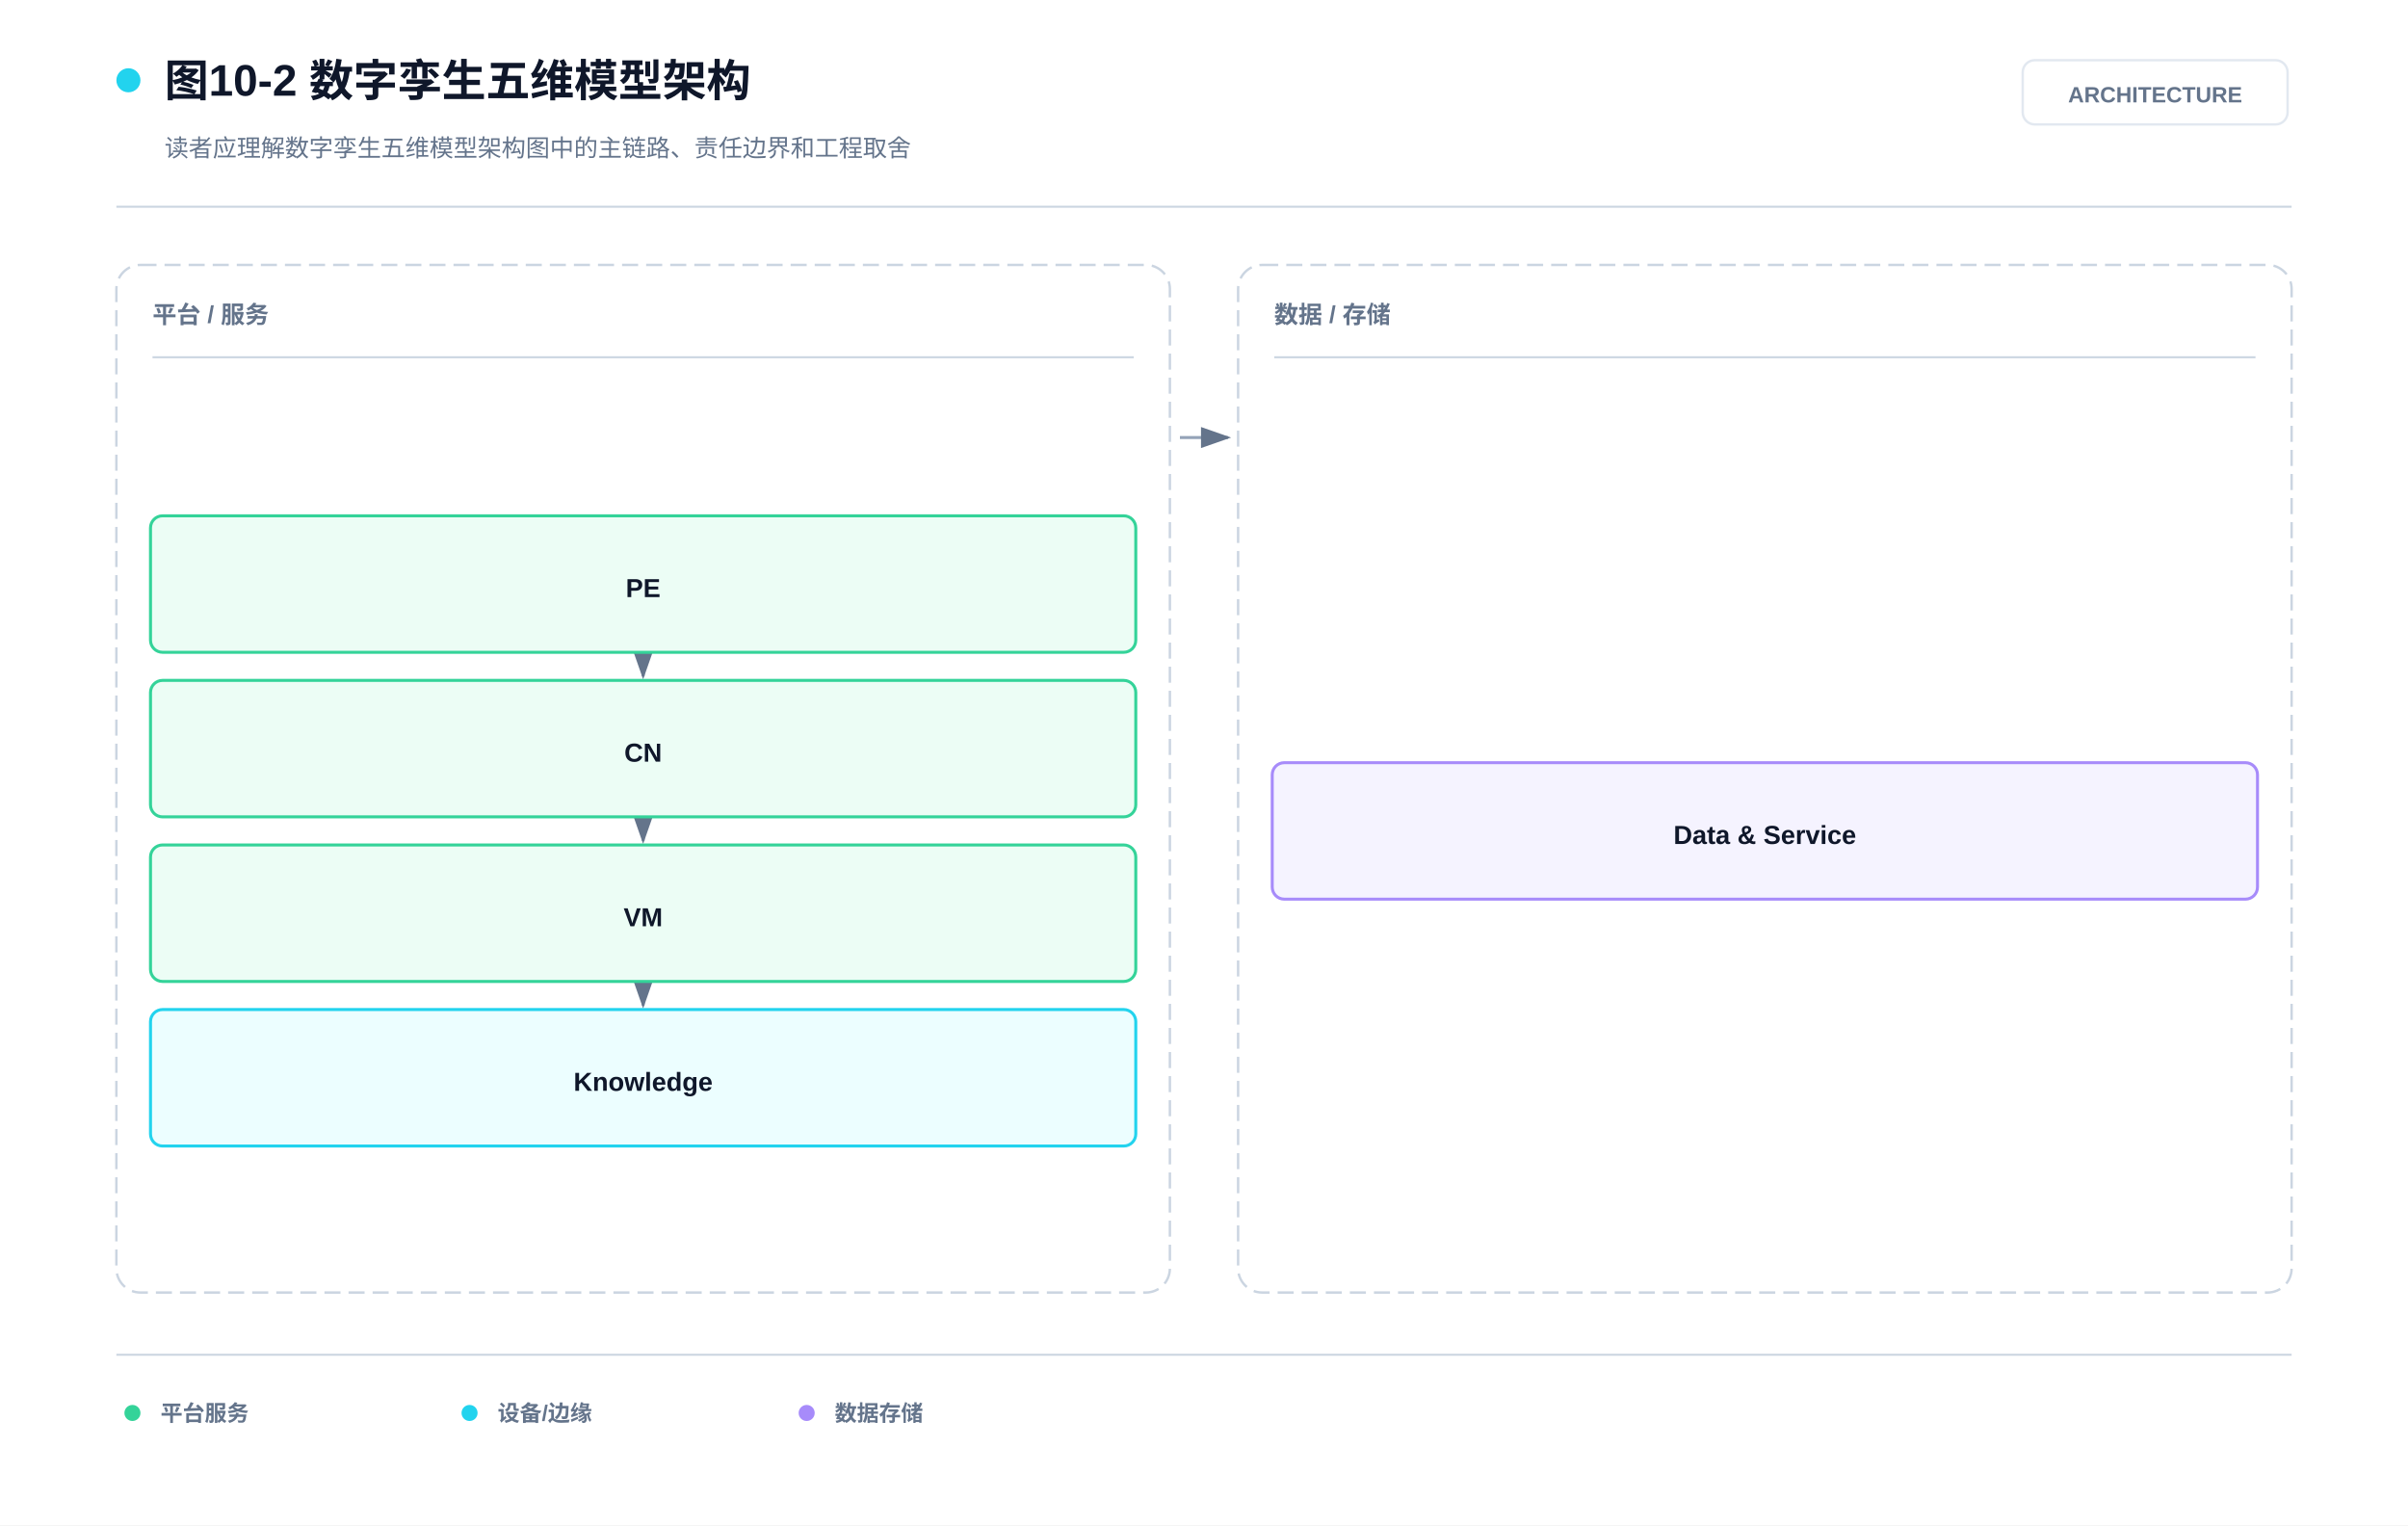
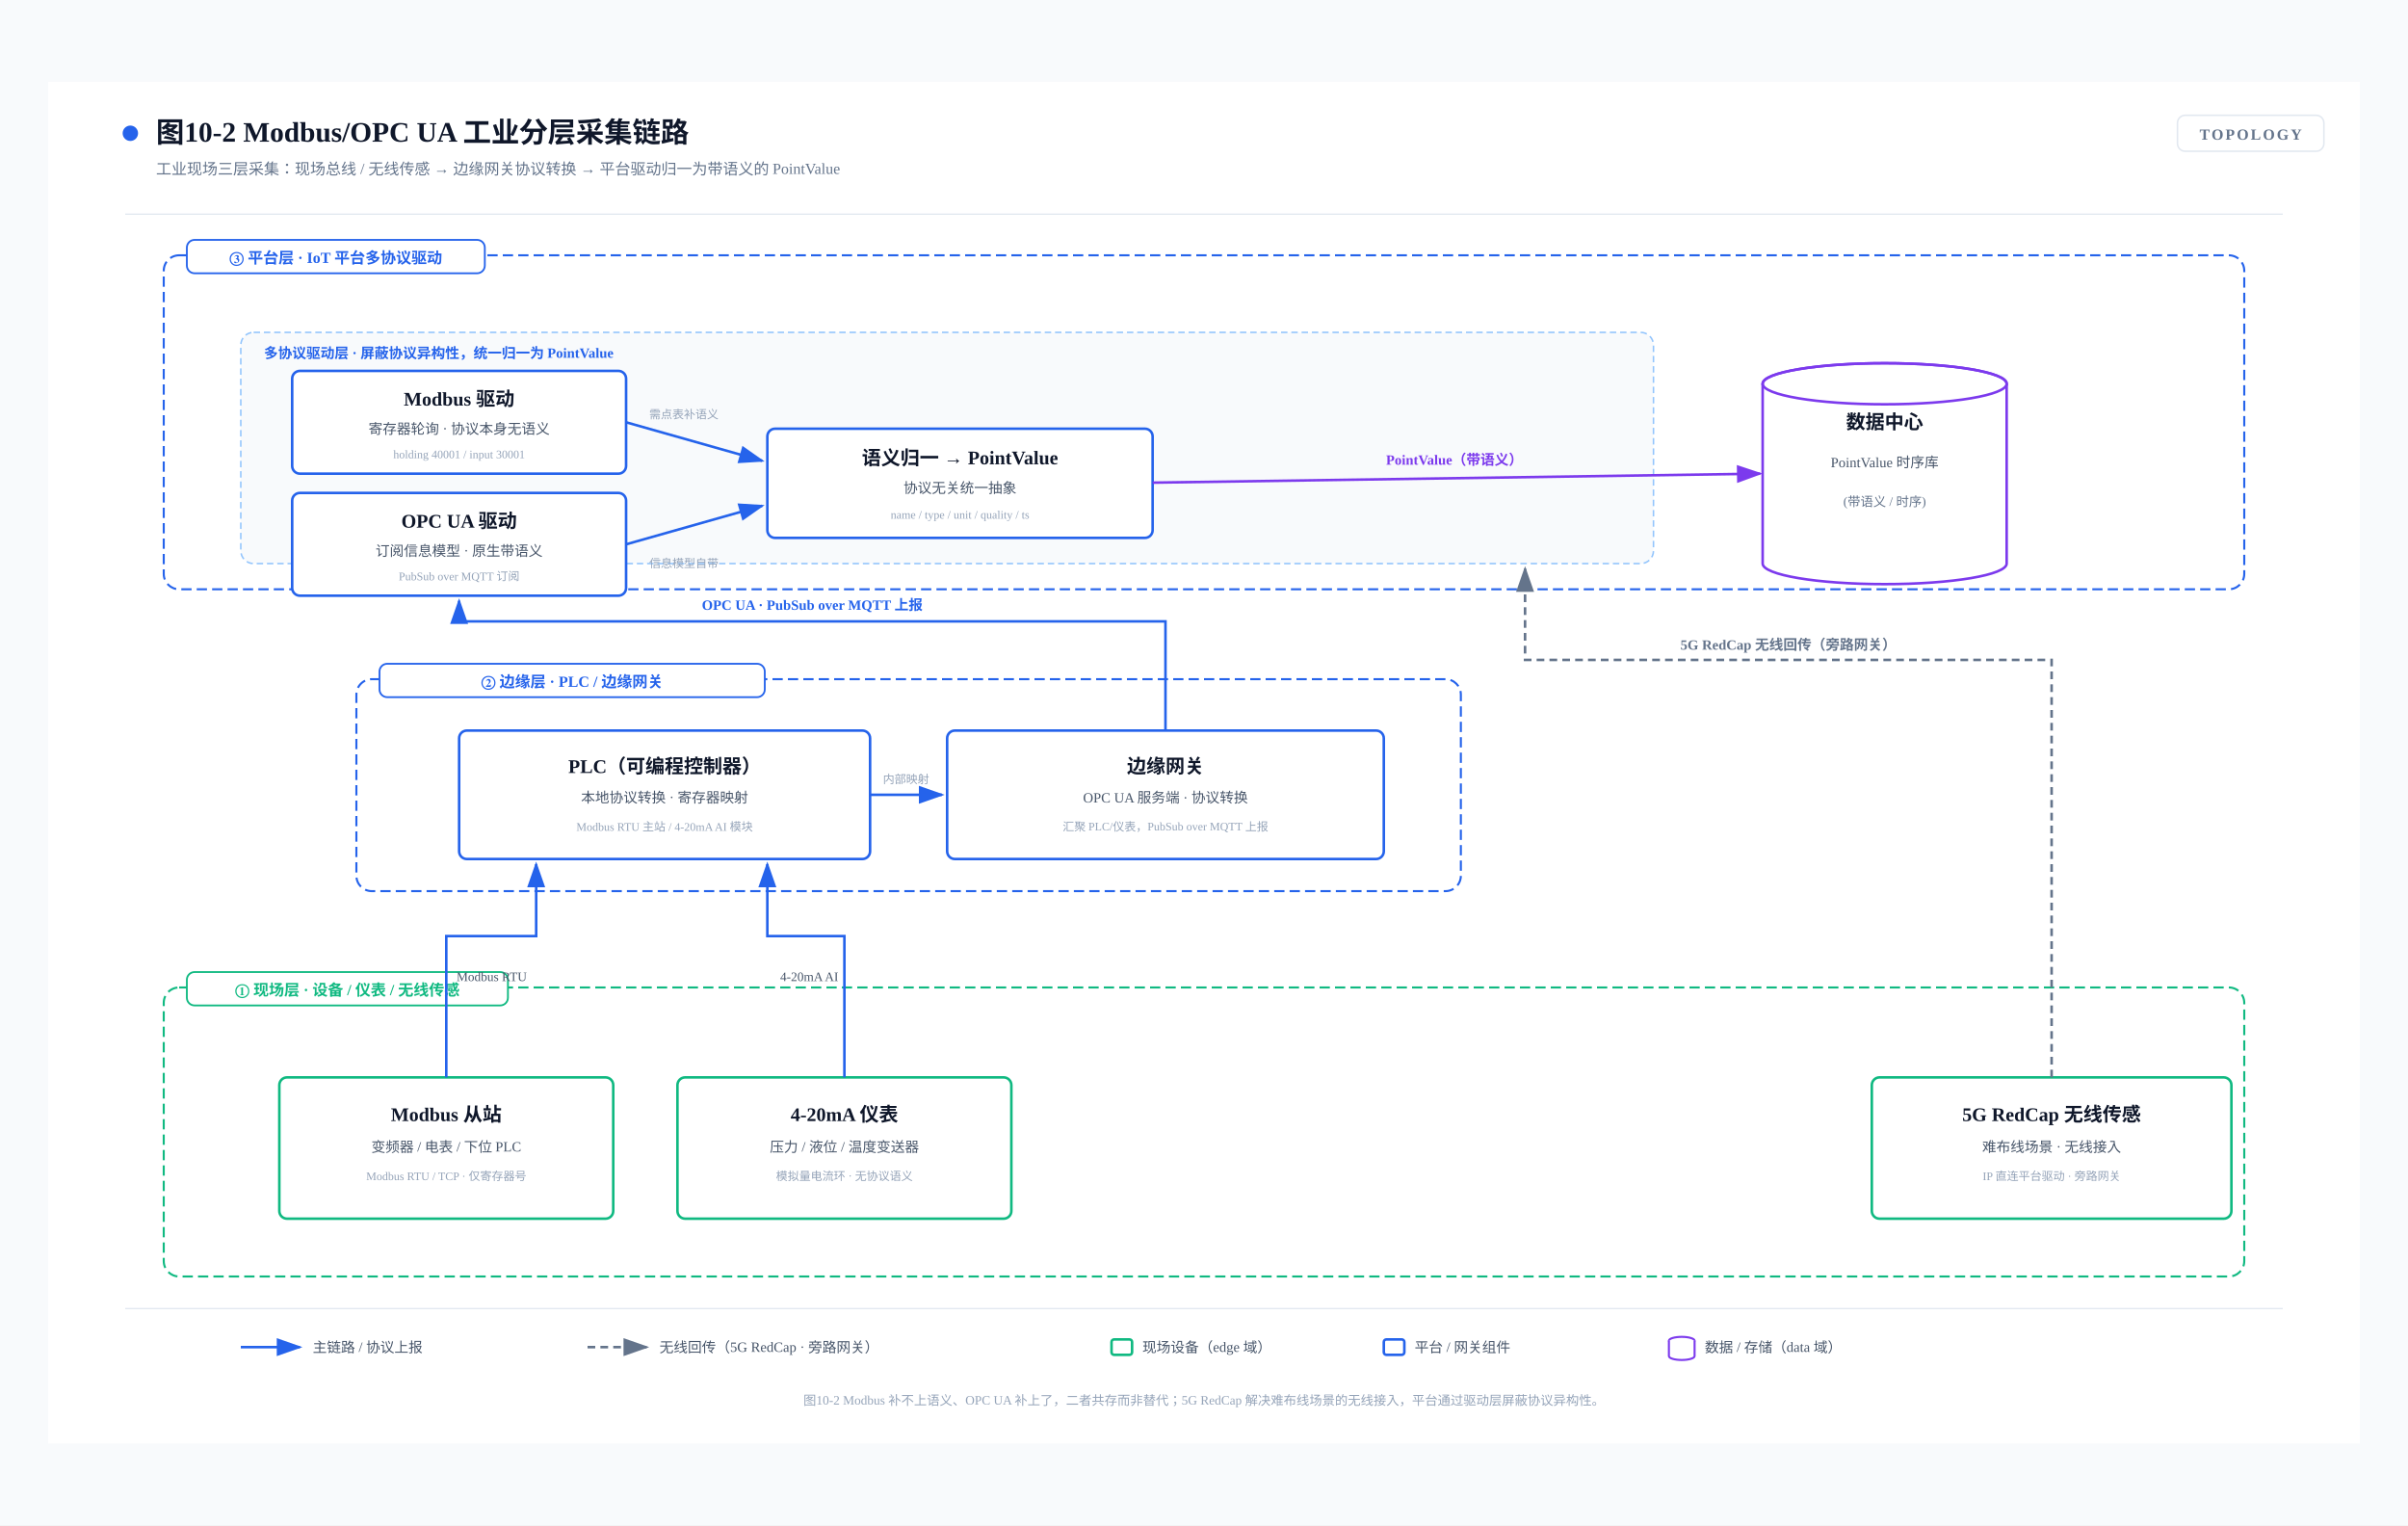
- <svg xmlns="http://www.w3.org/2000/svg" width="1200" height="760" viewBox="0 0 1200 760" role="img" aria-label="图10-2 数字孪生五维模型架构" data-style="architecture-diagram-white-book">
-   <defs>
-     <marker id="arrowhead" markerWidth="10" markerHeight="7" refX="9" refY="3.5" orient="auto">
-       <polygon points="0 0, 10 3.5, 0 7" fill="#64748B" />
-     </marker>
-   </defs>
-   <rect x="0" y="0" width="1200" height="760" fill="#FFFFFF" />
-   <circle cx="64" cy="40" r="6" fill="#22D3EE" />
-   <text x="82" y="48" fill="#0F172A" font-size="22" font-family="'JetBrains Mono', 'PingFang SC', 'Microsoft YaHei', Arial, sans-serif" font-weight="700">图10-2 数字孪生五维模型架构</text>
-   <text x="82.0" y="78.0" fill="#64748B" font-size="12" font-family="'JetBrains Mono', 'PingFang SC', 'Microsoft YaHei', Arial, sans-serif" font-weight="500" text-anchor="start">读者应理解数字孪生五维模型架构图中的主链路、责任边界和工程取舍</text>
-   <rect x="1008.0" y="30.0" width="132.0" height="32.0" rx="6.0" fill="#FFFFFF" stroke="#E2E8F0" stroke-width="1.2" />
-   <text x="1074" y="51" fill="#64748B" font-size="11" font-family="'JetBrains Mono', 'PingFang SC', 'Microsoft YaHei', Arial, sans-serif" font-weight="700" text-anchor="middle">ARCHITECTURE</text>
-   <line x1="58" y1="103" x2="1142" y2="103" stroke="#CBD5E1" stroke-width="1" />
-   <rect x="58.0" y="132.0" width="525.0" height="512.0" rx="12.0" fill="#FFFFFF" stroke="#CBD5E1" stroke-width="1.2" stroke-dasharray="8 4" />
-   <text x="76.0" y="161.0" fill="#64748B" font-size="12" font-family="'JetBrains Mono', 'PingFang SC', 'Microsoft YaHei', Arial, sans-serif" font-weight="700" text-anchor="start">平台 / 服务</text>
-   <line x1="76.0" y1="178.0" x2="565.0" y2="178.0" stroke="#CBD5E1" stroke-width="1" />
-   <rect x="617.0" y="132.0" width="525.0" height="512.0" rx="12.0" fill="#FFFFFF" stroke="#CBD5E1" stroke-width="1.2" stroke-dasharray="8 4" />
-   <text x="635.0" y="161.0" fill="#64748B" font-size="12" font-family="'JetBrains Mono', 'PingFang SC', 'Microsoft YaHei', Arial, sans-serif" font-weight="700" text-anchor="start">数据 / 存储</text>
-   <line x1="635.0" y1="178.0" x2="1124.0" y2="178.0" stroke="#CBD5E1" stroke-width="1" />
-   <line x1="588.0" y1="218.0" x2="612.0" y2="218.0" stroke="#94A3B8" stroke-width="1.5" marker-end="url(#arrowhead)" />
-   <line x1="320.5" y1="327.0" x2="320.5" y2="337.0" stroke="#94A3B8" stroke-width="1.5" marker-end="url(#arrowhead)" />
-   <line x1="320.5" y1="409.0" x2="320.5" y2="419.0" stroke="#94A3B8" stroke-width="1.5" marker-end="url(#arrowhead)" />
-   <line x1="320.5" y1="491.0" x2="320.5" y2="501.0" stroke="#94A3B8" stroke-width="1.5" marker-end="url(#arrowhead)" />
-   <rect x="75.0" y="257.0" width="491.0" height="68.0" rx="6.0" fill="#ECFDF5" stroke="#34D399" stroke-width="1.5" />
-   <text x="320.5" y="297.5" fill="#0F172A" font-size="13" font-family="'JetBrains Mono', 'PingFang SC', 'Microsoft YaHei', Arial, sans-serif" font-weight="700" text-anchor="middle">PE</text>
-   <rect x="75.0" y="339.0" width="491.0" height="68.0" rx="6.0" fill="#ECFDF5" stroke="#34D399" stroke-width="1.5" />
-   <text x="320.5" y="379.5" fill="#0F172A" font-size="13" font-family="'JetBrains Mono', 'PingFang SC', 'Microsoft YaHei', Arial, sans-serif" font-weight="700" text-anchor="middle">CN</text>
-   <rect x="75.0" y="421.0" width="491.0" height="68.0" rx="6.0" fill="#ECFDF5" stroke="#34D399" stroke-width="1.5" />
-   <text x="320.5" y="461.5" fill="#0F172A" font-size="13" font-family="'JetBrains Mono', 'PingFang SC', 'Microsoft YaHei', Arial, sans-serif" font-weight="700" text-anchor="middle">VM</text>
-   <rect x="75.0" y="503.0" width="491.0" height="68.0" rx="6.0" fill="#ECFEFF" stroke="#22D3EE" stroke-width="1.5" />
-   <text x="320.5" y="543.5" fill="#0F172A" font-size="13" font-family="'JetBrains Mono', 'PingFang SC', 'Microsoft YaHei', Arial, sans-serif" font-weight="700" text-anchor="middle">Knowledge</text>
-   <rect x="634.0" y="380.0" width="491.0" height="68.0" rx="6.0" fill="#F5F3FF" stroke="#A78BFA" stroke-width="1.5" />
-   <text x="879.5" y="420.5" fill="#0F172A" font-size="13" font-family="'JetBrains Mono', 'PingFang SC', 'Microsoft YaHei', Arial, sans-serif" font-weight="700" text-anchor="middle">Data &amp; Service</text>
-   <line x1="58" y1="675" x2="1142" y2="675" stroke="#CBD5E1" stroke-width="1" />
-   <circle cx="66.0" cy="704.0" r="4" fill="#34D399" />
-   <text x="80.0" y="708.0" fill="#64748B" font-size="11" font-family="'JetBrains Mono', 'PingFang SC', 'Microsoft YaHei', Arial, sans-serif" font-weight="600" text-anchor="start">平台服务</text>
-   <circle cx="234.0" cy="704.0" r="4" fill="#22D3EE" />
-   <text x="248.0" y="708.0" fill="#64748B" font-size="11" font-family="'JetBrains Mono', 'PingFang SC', 'Microsoft YaHei', Arial, sans-serif" font-weight="600" text-anchor="start">设备/边缘</text>
-   <circle cx="402.0" cy="704.0" r="4" fill="#A78BFA" />
-   <text x="416.0" y="708.0" fill="#64748B" font-size="11" font-family="'JetBrains Mono', 'PingFang SC', 'Microsoft YaHei', Arial, sans-serif" font-weight="600" text-anchor="start">数据存储</text>
+ <svg xmlns="http://www.w3.org/2000/svg" width="1200" height="760" viewBox="0 0 1200 760" role="img" aria-labelledby="title desc">
+   <rect width="1200" height="760" fill="#F8FAFC" />
+   <svg x="24.000" y="40.800" width="1152.000" height="678.400" viewBox="0 0 1800.000 1060.000" preserveAspectRatio="xMidYMid meet">
+     <defs>
+       <marker id="ah-blue" markerWidth="10" markerHeight="7" refX="9" refY="3.5" orient="auto">
+         <polygon points="0 0,10 3.5,0 7" fill="#2563EB" />
+       </marker>
+       <marker id="ah-gray" markerWidth="10" markerHeight="7" refX="9" refY="3.5" orient="auto">
+         <polygon points="0 0,10 3.5,0 7" fill="#64748B" />
+       </marker>
+       <marker id="ah-purple" markerWidth="10" markerHeight="7" refX="9" refY="3.5" orient="auto">
+         <polygon points="0 0,10 3.5,0 7" fill="#7C3AED" />
+       </marker>
+       <marker id="ah-green" markerWidth="10" markerHeight="7" refX="9" refY="3.5" orient="auto">
+         <polygon points="0 0,10 3.5,0 7" fill="#10B981" />
+       </marker>
+     </defs>
+     <rect x="0" y="0" width="1800" height="1060" fill="#FFFFFF" />
+     <circle cx="64" cy="40" r="6" fill="#2563EB" />
+     <text x="84" y="47" font-size="22" font-weight="700" fill="#0F172A">图10-2 Modbus/OPC UA 工业分层采集链路</text>
+     <text x="84" y="72" font-size="12" fill="#64748B">工业现场三层采集：现场总线 / 无线传感 → 边缘网关协议转换 → 平台驱动归一为带语义的 PointValue</text>
+     <rect x="1658" y="26" width="114" height="28" rx="6" fill="#FFFFFF" stroke="#E2E8F0" stroke-width="1.2" />
+     <text x="1715" y="45" font-size="12" font-weight="700" fill="#64748B" text-anchor="middle" letter-spacing="1.5">TOPOLOGY</text>
+     <line x1="60" y1="103" x2="1740" y2="103" stroke="#E2E8F0" stroke-width="1" />
+     <rect x="90" y="135" width="1620" height="260" rx="12" fill="none" stroke="#2563EB" stroke-width="1.6" stroke-dasharray="8 4" />
+     <rect x="108" y="123" width="232" height="26" rx="6" fill="#FFFFFF" stroke="#2563EB" stroke-width="1.4" />
+     <text x="224" y="141" font-size="12" font-weight="700" fill="#2563EB" text-anchor="middle">③ 平台层 · IoT 平台多协议驱动</text>
+     <rect x="150" y="195" width="1100" height="180" rx="10" fill="#F8FAFC" stroke="#93C5FD" stroke-width="1.2" stroke-dasharray="5 3" />
+     <text x="168" y="215" font-size="11" font-weight="700" fill="#2563EB">多协议驱动层 · 屏蔽协议异构性，统一归一为 PointValue</text>
+     <rect x="190" y="225" width="260" height="80" rx="6" fill="#FFFFFF" stroke="#2563EB" stroke-width="2" />
+     <text x="320" y="252" font-size="15" font-weight="700" fill="#0F172A" text-anchor="middle">Modbus 驱动</text>
+     <text x="320" y="274" font-size="11" fill="#475569" text-anchor="middle">寄存器轮询 · 协议本身无语义</text>
+     <text x="320" y="293" font-size="9" fill="#94A3B8" text-anchor="middle">holding 40001 / input 30001</text>
+     <rect x="190" y="320" width="260" height="80" rx="6" fill="#FFFFFF" stroke="#2563EB" stroke-width="2" />
+     <text x="320" y="347" font-size="15" font-weight="700" fill="#0F172A" text-anchor="middle">OPC UA 驱动</text>
+     <text x="320" y="369" font-size="11" fill="#475569" text-anchor="middle">订阅信息模型 · 原生带语义</text>
+     <text x="320" y="388" font-size="9" fill="#94A3B8" text-anchor="middle">PubSub over MQTT 订阅</text>
+     <rect x="560" y="270" width="300" height="85" rx="6" fill="#FFFFFF" stroke="#2563EB" stroke-width="2" />
+     <text x="710" y="298" font-size="15" font-weight="700" fill="#0F172A" text-anchor="middle">语义归一 → PointValue</text>
+     <text x="710" y="320" font-size="11" fill="#475569" text-anchor="middle">协议无关统一抽象</text>
+     <text x="710" y="340" font-size="9" fill="#94A3B8" text-anchor="middle">name / type / unit / quality / ts</text>
+     <line x1="450" y1="265" x2="556" y2="295" stroke="#2563EB" stroke-width="2" marker-end="url(#ah-blue)" />
+     <line x1="450" y1="360" x2="556" y2="330" stroke="#2563EB" stroke-width="2" marker-end="url(#ah-blue)" />
+     <text x="468" y="262" font-size="9" fill="#94A3B8">需点表补语义</text>
+     <text x="468" y="378" font-size="9" fill="#94A3B8">信息模型自带</text>
+     <ellipse cx="1430" cy="235" rx="95" ry="16" fill="#FFFFFF" stroke="#7C3AED" stroke-width="2" />
+     <path d="M 1335 235 L 1335 375 A 95 16 0 0 0 1525 375 L 1525 235" fill="#FFFFFF" stroke="#7C3AED" stroke-width="2" />
+     <ellipse cx="1430" cy="235" rx="95" ry="16" fill="none" stroke="#7C3AED" stroke-width="2" />
+     <text x="1430" y="270" font-size="15" font-weight="700" fill="#0F172A" text-anchor="middle">数据中心</text>
+     <text x="1430" y="300" font-size="11" fill="#475569" text-anchor="middle">PointValue 时序库</text>
+     <text x="1430" y="330" font-size="10" fill="#64748B" text-anchor="middle">(带语义 / 时序)</text>
+     <line x1="860" y1="312" x2="1333" y2="305" stroke="#7C3AED" stroke-width="2" marker-end="url(#ah-purple)" />
+     <text x="1095" y="298" font-size="11" font-weight="700" fill="#7C3AED" text-anchor="middle">PointValue（带语义）</text>
+     <rect x="240" y="465" width="860" height="165" rx="12" fill="none" stroke="#2563EB" stroke-width="1.6" stroke-dasharray="8 4" />
+     <rect x="258" y="453" width="300" height="26" rx="6" fill="#FFFFFF" stroke="#2563EB" stroke-width="1.4" />
+     <text x="408" y="471" font-size="12" font-weight="700" fill="#2563EB" text-anchor="middle">② 边缘层 · PLC / 边缘网关</text>
+     <rect x="320" y="505" width="320" height="100" rx="6" fill="#FFFFFF" stroke="#2563EB" stroke-width="2" />
+     <text x="480" y="538" font-size="15" font-weight="700" fill="#0F172A" text-anchor="middle">PLC（可编程控制器）</text>
+     <text x="480" y="561" font-size="11" fill="#475569" text-anchor="middle">本地协议转换 · 寄存器映射</text>
+     <text x="480" y="583" font-size="9" fill="#94A3B8" text-anchor="middle">Modbus RTU 主站 / 4-20mA AI 模块</text>
+     <rect x="700" y="505" width="340" height="100" rx="6" fill="#FFFFFF" stroke="#2563EB" stroke-width="2" />
+     <text x="870" y="538" font-size="15" font-weight="700" fill="#0F172A" text-anchor="middle">边缘网关</text>
+     <text x="870" y="561" font-size="11" fill="#475569" text-anchor="middle">OPC UA 服务端 · 协议转换</text>
+     <text x="870" y="583" font-size="9" fill="#94A3B8" text-anchor="middle">汇聚 PLC/仪表，PubSub over MQTT 上报</text>
+     <line x1="640" y1="555" x2="696" y2="555" stroke="#2563EB" stroke-width="2" marker-end="url(#ah-blue)" />
+     <text x="668" y="546" font-size="9" fill="#94A3B8" text-anchor="middle">内部映射</text>
+     <rect x="90" y="705" width="1620" height="225" rx="12" fill="none" stroke="#10B981" stroke-width="1.6" stroke-dasharray="8 4" />
+     <rect x="108" y="693" width="250" height="26" rx="6" fill="#FFFFFF" stroke="#10B981" stroke-width="1.4" />
+     <text x="233" y="711" font-size="12" font-weight="700" fill="#10B981" text-anchor="middle">① 现场层 · 设备 / 仪表 / 无线传感</text>
+     <rect x="180" y="775" width="260" height="110" rx="6" fill="#FFFFFF" stroke="#10B981" stroke-width="2" />
+     <text x="310" y="809" font-size="15" font-weight="700" fill="#0F172A" text-anchor="middle">Modbus 从站</text>
+     <text x="310" y="833" font-size="11" fill="#475569" text-anchor="middle">变频器 / 电表 / 下位 PLC</text>
+     <text x="310" y="855" font-size="9" fill="#94A3B8" text-anchor="middle">Modbus RTU / TCP · 仅寄存器号</text>
+     <rect x="490" y="775" width="260" height="110" rx="6" fill="#FFFFFF" stroke="#10B981" stroke-width="2" />
+     <text x="620" y="809" font-size="15" font-weight="700" fill="#0F172A" text-anchor="middle">4-20mA 仪表</text>
+     <text x="620" y="833" font-size="11" fill="#475569" text-anchor="middle">压力 / 液位 / 温度变送器</text>
+     <text x="620" y="855" font-size="9" fill="#94A3B8" text-anchor="middle">模拟量电流环 · 无协议语义</text>
+     <rect x="1420" y="775" width="280" height="110" rx="6" fill="#FFFFFF" stroke="#10B981" stroke-width="2" />
+     <text x="1560" y="809" font-size="15" font-weight="700" fill="#0F172A" text-anchor="middle">5G RedCap 无线传感</text>
+     <text x="1560" y="833" font-size="11" fill="#475569" text-anchor="middle">难布线场景 · 无线接入</text>
+     <text x="1560" y="855" font-size="9" fill="#94A3B8" text-anchor="middle">IP 直连平台驱动 · 旁路网关</text>
+     <polyline points="310,775 310,665 380,665 380,609" fill="none" stroke="#2563EB" stroke-width="2" marker-end="url(#ah-blue)" />
+     <text x="318" y="700" font-size="10" fill="#475569">Modbus RTU</text>
+     <polyline points="620,775 620,665 560,665 560,609" fill="none" stroke="#2563EB" stroke-width="2" marker-end="url(#ah-blue)" />
+     <text x="570" y="700" font-size="10" fill="#475569">4-20mA AI</text>
+     <polyline points="870,505 870,420 320,420 320,404" fill="none" stroke="#2563EB" stroke-width="2" marker-end="url(#ah-blue)" />
+     <text x="595" y="411" font-size="11" font-weight="700" fill="#2563EB" text-anchor="middle">OPC UA · PubSub over MQTT 上报</text>
+     <polyline points="1560,775 1560,450 1150,450 1150,379" fill="none" stroke="#64748B" stroke-width="2" stroke-dasharray="6 4" marker-end="url(#ah-gray)" />
+     <text x="1355" y="442" font-size="11" font-weight="700" fill="#64748B" text-anchor="middle">5G RedCap 无线回传（旁路网关）</text>
+     <line x1="60" y1="955" x2="1740" y2="955" stroke="#E2E8F0" stroke-width="1" />
+     <line x1="150" y1="985" x2="196" y2="985" stroke="#2563EB" stroke-width="2" marker-end="url(#ah-blue)" />
+     <text x="206" y="989" font-size="11" fill="#475569">主链路 / 协议上报</text>
+     <line x1="420" y1="985" x2="466" y2="985" stroke="#64748B" stroke-width="2" stroke-dasharray="6 4" marker-end="url(#ah-gray)" />
+     <text x="476" y="989" font-size="11" fill="#475569">无线回传（5G RedCap · 旁路网关）</text>
+     <rect x="828" y="979" width="16" height="12" rx="2" fill="#FFFFFF" stroke="#10B981" stroke-width="2" />
+     <text x="852" y="989" font-size="11" fill="#475569">现场设备（edge 域）</text>
+     <rect x="1040" y="979" width="16" height="12" rx="2" fill="#FFFFFF" stroke="#2563EB" stroke-width="2" />
+     <text x="1064" y="989" font-size="11" fill="#475569">平台 / 网关组件</text>
+     <ellipse cx="1272" cy="980" rx="10" ry="3" fill="#FFFFFF" stroke="#7C3AED" stroke-width="1.6" />
+     <path d="M 1262 980 L 1262 992 A 10 3 0 0 0 1282 992 L 1282 980" fill="#FFFFFF" stroke="#7C3AED" stroke-width="1.6" />
+     <text x="1290" y="989" font-size="11" fill="#475569">数据 / 存储（data 域）</text>
+     <text x="900" y="1030" font-size="10" fill="#94A3B8" text-anchor="middle">图10-2 Modbus 补不上语义、OPC UA 补上了，二者共存而非替代；5G RedCap 解决难布线场景的无线接入，平台通过驱动层屏蔽协议异构性。</text>
+   </svg>
</svg>
